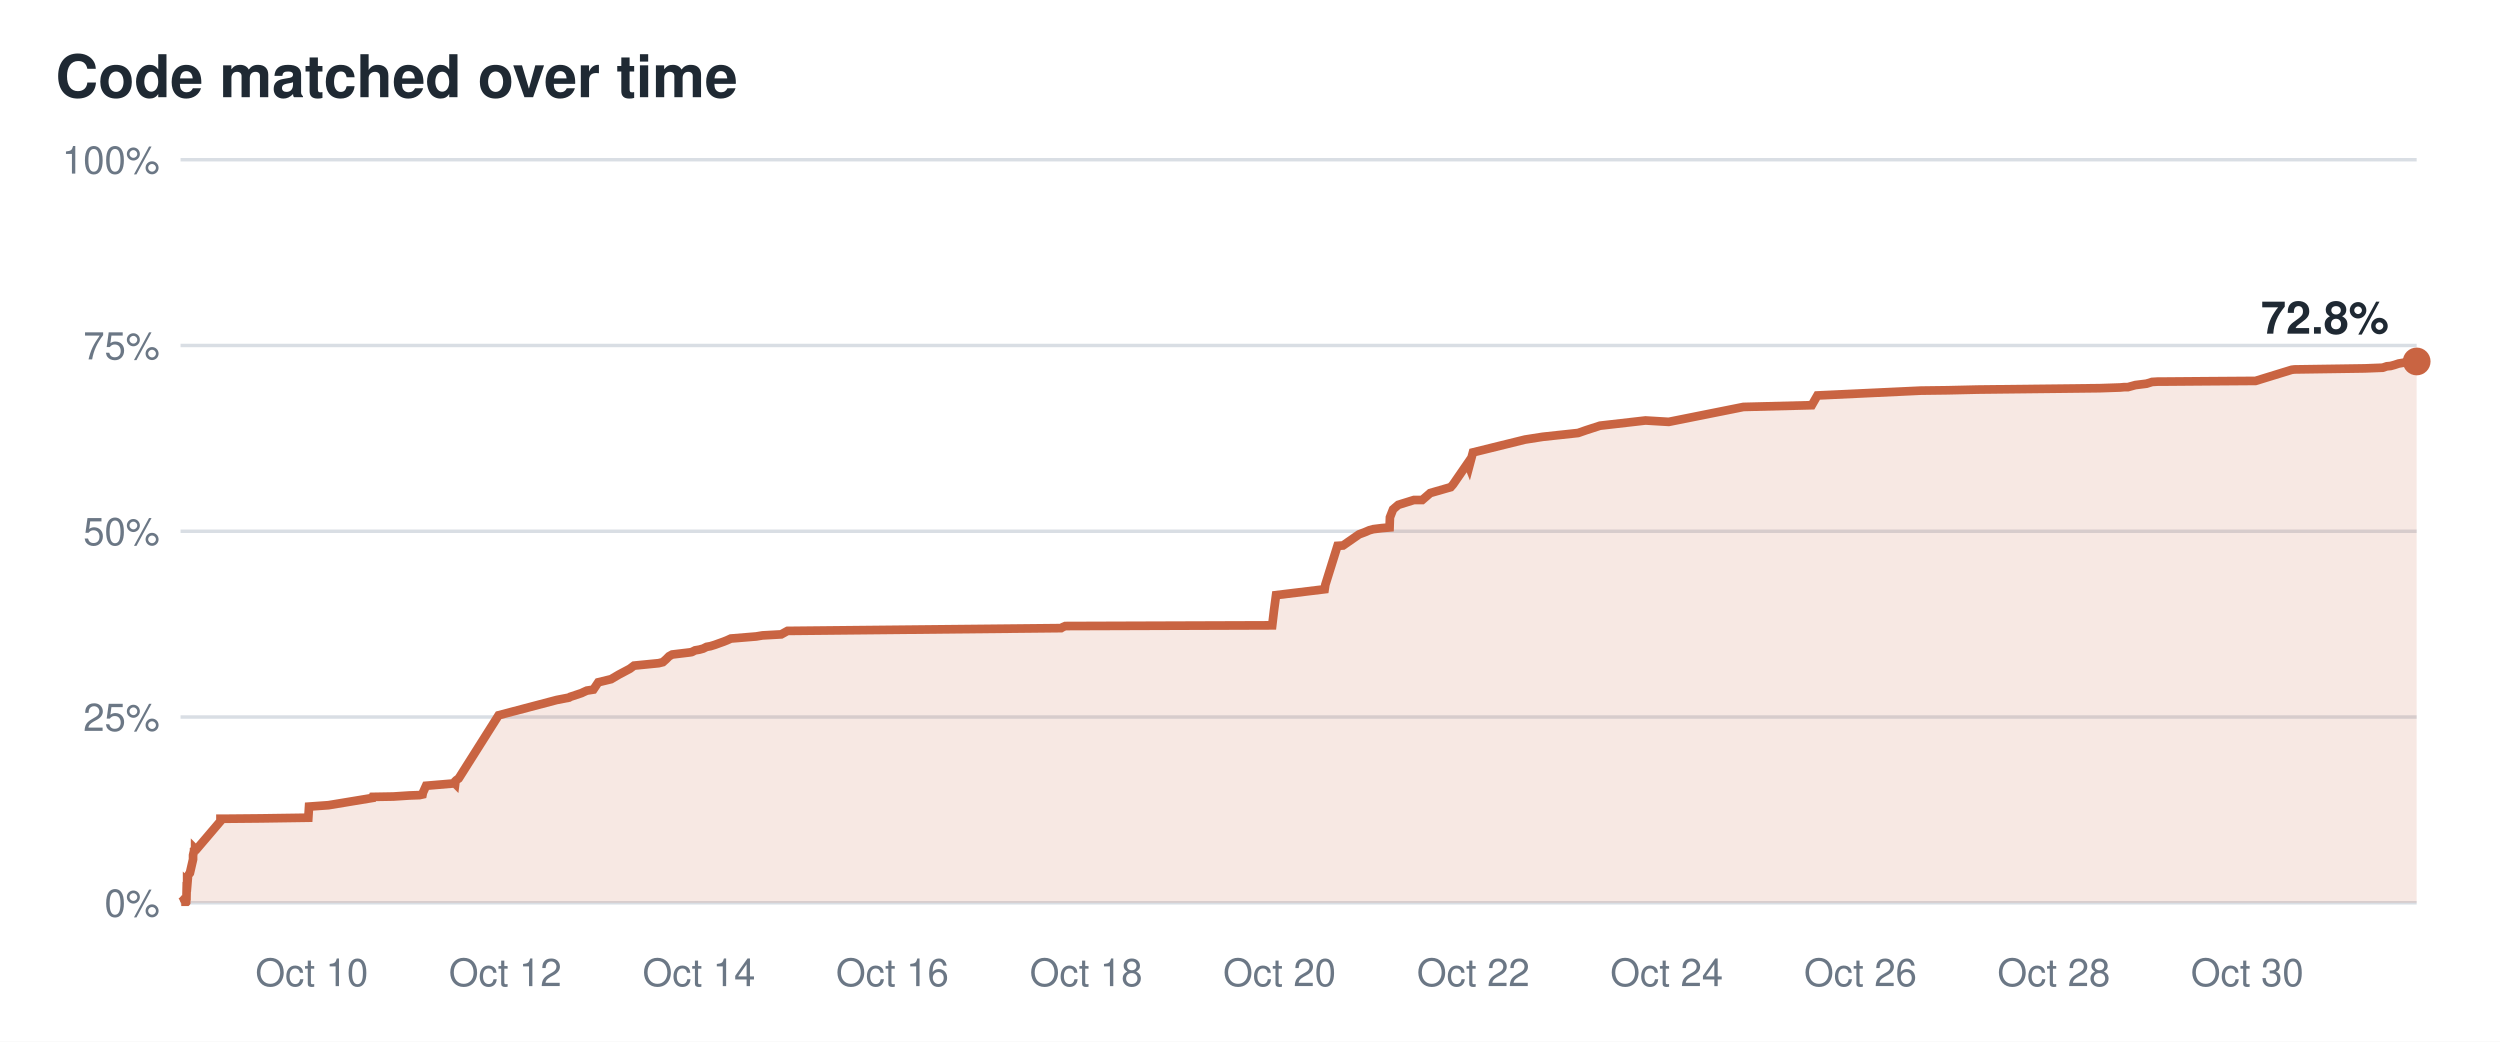
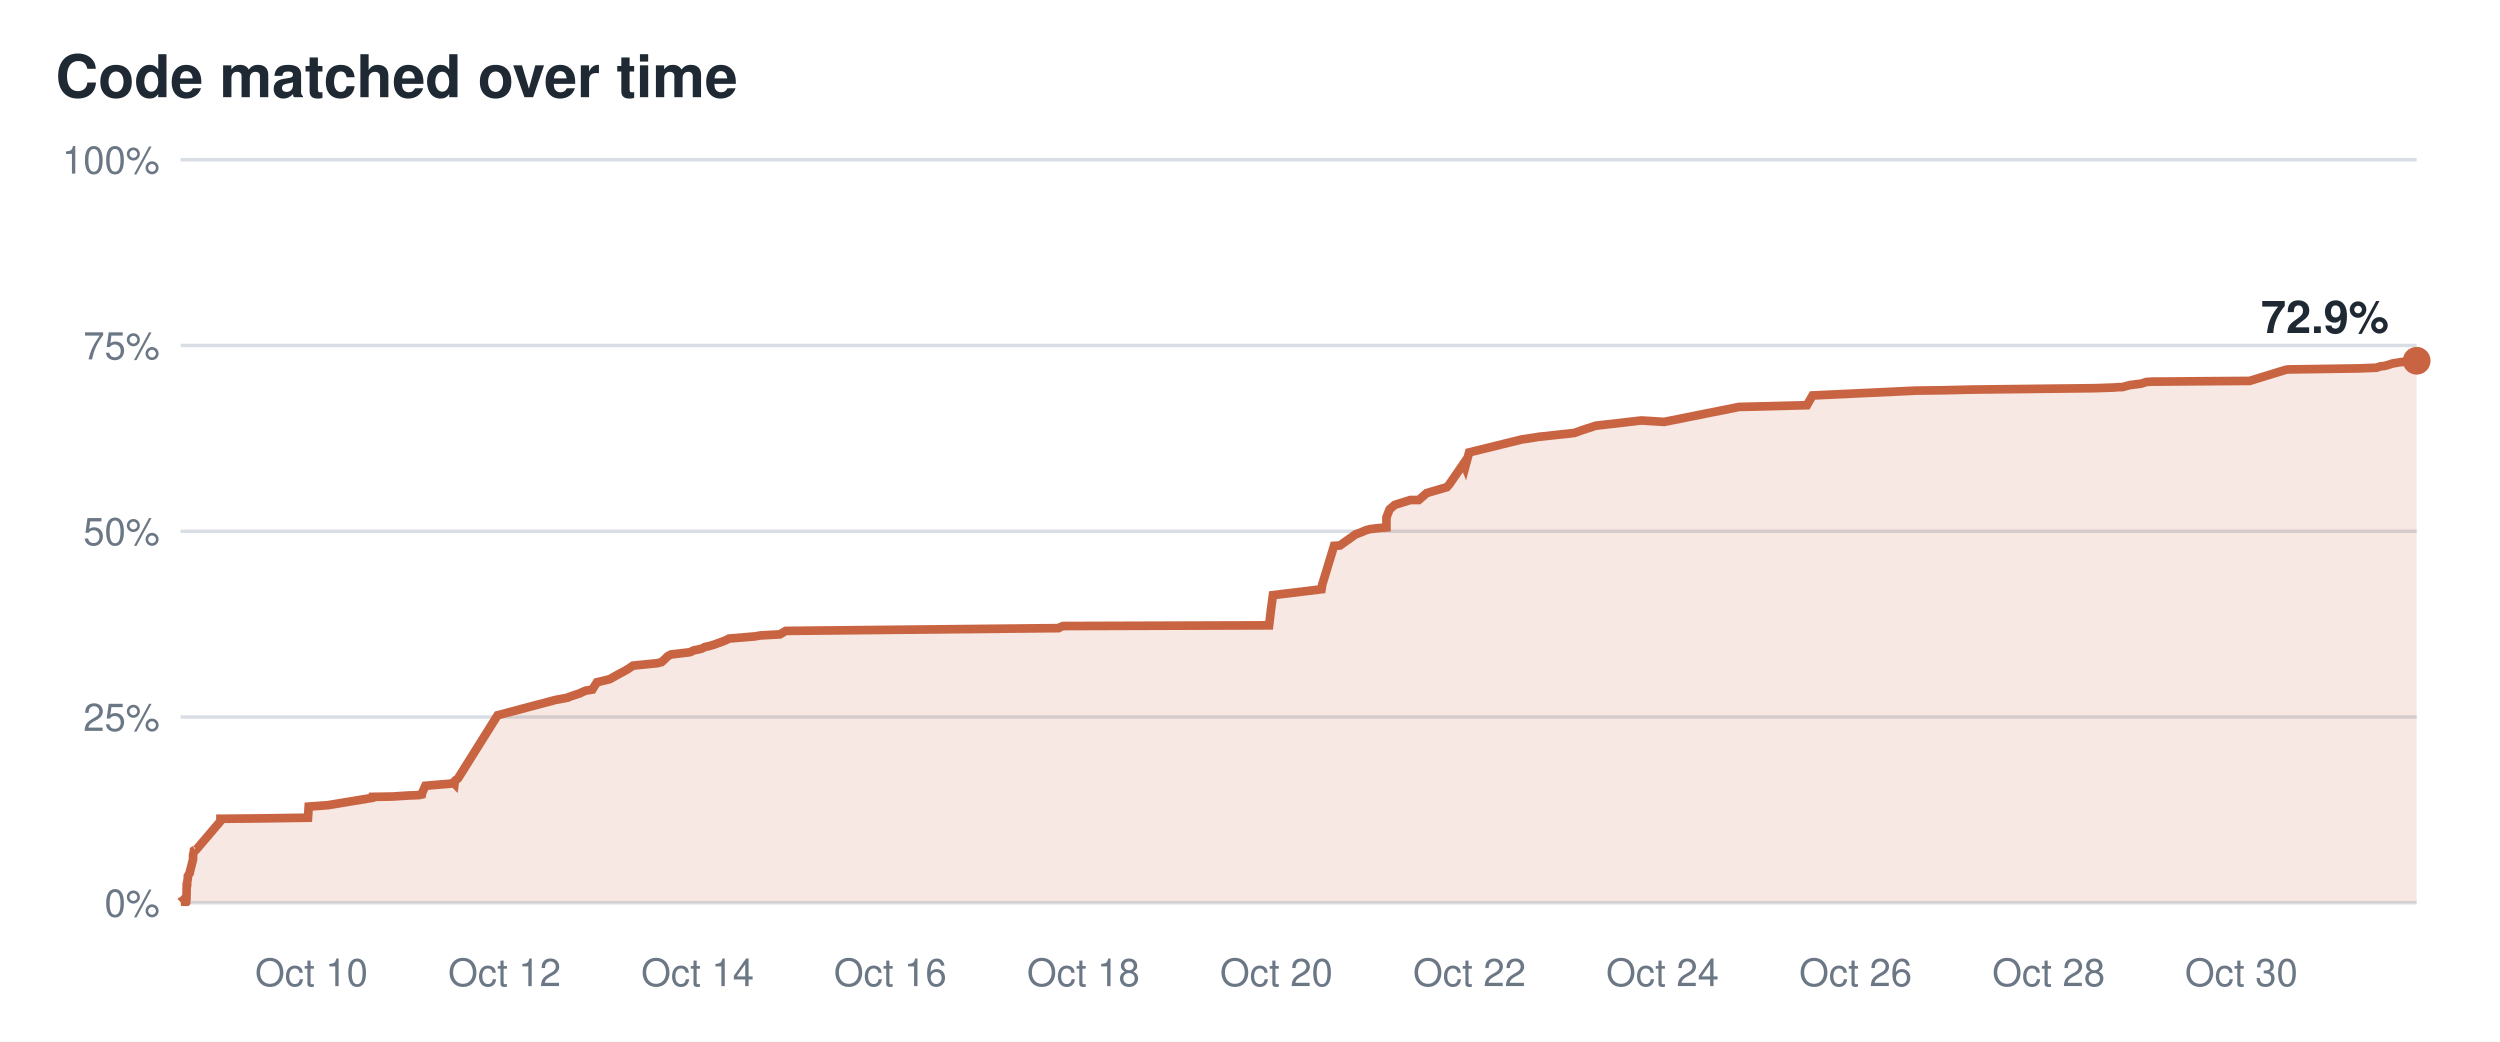
<svg xmlns="http://www.w3.org/2000/svg" viewBox="0 0 720 300" width="720" height="300" font-family="-apple-system,Segoe UI,Helvetica,Arial,sans-serif" role="img" aria-label="Code matched over time">
  <rect width="100%" height="100%" fill="#ffffff" />
  <text x="16" y="28" font-size="17" font-weight="600" fill="#1f2933">Code matched over time</text>
  <line x1="52" y1="260.0" x2="696" y2="260.0" stroke="#d9dee4" />
  <text x="46" y="264.0" font-size="11" fill="#6b7785" text-anchor="end">0%</text>
  <line x1="52" y1="206.5" x2="696" y2="206.5" stroke="#d9dee4" />
  <text x="46" y="210.5" font-size="11" fill="#6b7785" text-anchor="end">25%</text>
  <line x1="52" y1="153.0" x2="696" y2="153.0" stroke="#d9dee4" />
  <text x="46" y="157.0" font-size="11" fill="#6b7785" text-anchor="end">50%</text>
  <line x1="52" y1="99.5" x2="696" y2="99.5" stroke="#d9dee4" />
  <text x="46" y="103.5" font-size="11" fill="#6b7785" text-anchor="end">75%</text>
  <line x1="52" y1="46.0" x2="696" y2="46.0" stroke="#d9dee4" />
  <text x="46" y="50.0" font-size="11" fill="#6b7785" text-anchor="end">100%</text>
-   <text x="89.8" y="284" font-size="11" fill="#6b7785" text-anchor="middle">Oct 10</text>
-   <text x="145.5" y="284" font-size="11" fill="#6b7785" text-anchor="middle">Oct 12</text>
-   <text x="201.3" y="284" font-size="11" fill="#6b7785" text-anchor="middle">Oct 14</text>
-   <text x="257.0" y="284" font-size="11" fill="#6b7785" text-anchor="middle">Oct 16</text>
-   <text x="312.8" y="284" font-size="11" fill="#6b7785" text-anchor="middle">Oct 18</text>
-   <text x="368.5" y="284" font-size="11" fill="#6b7785" text-anchor="middle">Oct 20</text>
-   <text x="424.3" y="284" font-size="11" fill="#6b7785" text-anchor="middle">Oct 22</text>
-   <text x="480.0" y="284" font-size="11" fill="#6b7785" text-anchor="middle">Oct 24</text>
-   <text x="535.8" y="284" font-size="11" fill="#6b7785" text-anchor="middle">Oct 26</text>
-   <text x="591.5" y="284" font-size="11" fill="#6b7785" text-anchor="middle">Oct 28</text>
-   <text x="647.2" y="284" font-size="11" fill="#6b7785" text-anchor="middle">Oct 30</text>
-   <polygon points="52.0,260.0 52.0,259.8 52.2,259.7 52.2,259.7 52.2,259.7 53.0,259.7 53.1,259.7 53.1,259.7 53.1,259.7 53.1,259.6 53.1,259.6 53.2,259.6 53.2,259.6 53.2,259.6 53.2,259.5 53.2,259.5 53.2,259.5 53.3,259.5 53.3,259.5 53.3,259.4 53.3,259.4 53.3,259.4 53.4,259.4 53.4,259.4 53.4,259.3 53.4,259.3 53.4,259.3 53.5,259.3 53.5,259.2 53.5,259.2 53.5,259.2 53.5,259.1 53.6,259.1 53.6,259.0 53.6,259.0 53.6,258.9 53.6,258.9 53.7,258.8 53.7,258.8 53.7,258.7 53.7,258.7 53.7,258.6 53.8,254.0 53.9,255.4 53.9,254.0 53.9,254.0 54.0,254.1 54.1,252.9 54.1,252.3 54.6,251.5 54.7,251.4 55.6,247.5 55.6,247.1 55.6,246.3 55.9,245.0 55.9,244.9 56.2,244.7 56.2,244.7 56.2,244.6 56.2,244.5 56.3,244.6 56.3,244.6 56.4,244.6 56.6,244.6 63.5,236.5 63.5,235.9 63.5,235.8 64.5,235.8 64.7,235.8 75.3,235.7 88.8,235.5 89.0,232.3 94.6,231.9 107.3,229.8 107.4,229.5 113.3,229.4 117.9,229.1 120.6,229.0 120.8,229.0 121.7,228.8 121.8,228.3 122.7,226.3 131.0,225.6 131.1,225.7 131.2,224.9 131.4,224.7 132.1,224.2 143.6,206.0 160.3,201.6 163.9,200.9 164.2,200.7 167.5,199.6 167.9,199.4 169.0,198.9 170.9,198.6 172.3,196.5 176.0,195.6 178.2,194.3 179.9,193.4 181.4,192.6 182.6,191.7 189.7,191.0 190.9,190.7 191.8,189.9 192.7,189.0 193.6,188.5 198.6,187.9 199.2,187.8 200.2,187.3 201.4,187.1 202.5,186.8 203.5,186.3 204.6,186.1 205.9,185.7 207.0,185.3 208.4,184.8 209.4,184.4 210.5,183.9 217.8,183.3 219.6,183.0 225.0,182.7 226.8,181.7 305.6,180.9 306.1,180.6 306.8,180.3 366.4,180.1 366.9,175.9 366.9,175.9 367.5,171.4 381.5,169.7 381.7,168.4 385.2,157.2 386.8,157.1 391.4,153.9 393.0,153.3 394.4,152.7 395.5,152.4 397.9,152.1 400.2,151.9 400.3,149.0 401.2,146.7 402.7,145.4 407.2,144.0 409.6,144.0 411.1,142.7 411.9,142.0 417.8,140.3 418.5,139.5 422.7,133.4 423.1,134.4 424.2,130.3 439.2,126.6 444.3,125.8 454.5,124.7 456.8,123.9 460.8,122.6 473.9,121.1 480.6,121.5 502.1,117.2 521.8,116.7 523.4,113.9 553.2,112.5 561.0,112.4 569.5,112.2 604.7,111.8 610.6,111.6 611.7,111.5 612.8,111.5 613.9,111.2 615.0,110.9 616.6,110.7 618.2,110.5 619.8,110.0 621.5,109.9 623.2,109.9 635.7,109.8 649.6,109.7 660.0,106.5 660.8,106.4 681.1,106.1 686.2,105.9 687.4,105.5 688.5,105.4 689.6,105.1 690.8,104.7 693.1,104.3 696.0,104.1 696.0,260.0" fill="#c96442" opacity="0.15" />
-   <polyline points="52.0,259.8 52.2,259.7 52.2,259.7 52.2,259.7 53.0,259.7 53.1,259.7 53.1,259.7 53.1,259.7 53.1,259.6 53.1,259.6 53.2,259.6 53.2,259.6 53.2,259.6 53.2,259.5 53.2,259.5 53.2,259.5 53.3,259.5 53.3,259.5 53.3,259.4 53.3,259.4 53.3,259.4 53.4,259.4 53.4,259.4 53.4,259.3 53.4,259.3 53.4,259.3 53.5,259.3 53.5,259.2 53.5,259.2 53.5,259.2 53.5,259.1 53.6,259.1 53.6,259.0 53.6,259.0 53.6,258.9 53.6,258.9 53.7,258.8 53.7,258.8 53.7,258.7 53.7,258.7 53.7,258.6 53.8,254.0 53.9,255.4 53.9,254.0 53.9,254.0 54.0,254.1 54.1,252.9 54.1,252.3 54.6,251.5 54.7,251.4 55.6,247.5 55.6,247.1 55.6,246.3 55.9,245.0 55.9,244.9 56.2,244.7 56.2,244.7 56.2,244.6 56.2,244.5 56.3,244.6 56.3,244.6 56.4,244.6 56.6,244.6 63.5,236.5 63.5,235.9 63.5,235.8 64.5,235.8 64.7,235.8 75.3,235.7 88.8,235.5 89.0,232.3 94.6,231.9 107.3,229.8 107.4,229.5 113.3,229.4 117.9,229.1 120.6,229.0 120.8,229.0 121.7,228.8 121.8,228.3 122.7,226.3 131.0,225.6 131.1,225.7 131.2,224.9 131.4,224.7 132.1,224.2 143.6,206.0 160.3,201.6 163.9,200.9 164.2,200.7 167.5,199.6 167.9,199.4 169.0,198.9 170.9,198.6 172.3,196.5 176.0,195.6 178.2,194.3 179.9,193.4 181.4,192.6 182.6,191.7 189.7,191.0 190.9,190.7 191.8,189.9 192.7,189.0 193.6,188.5 198.6,187.9 199.2,187.8 200.2,187.3 201.4,187.1 202.5,186.8 203.5,186.3 204.6,186.1 205.9,185.7 207.0,185.3 208.4,184.8 209.4,184.4 210.5,183.9 217.8,183.3 219.6,183.0 225.0,182.7 226.8,181.7 305.6,180.9 306.1,180.6 306.8,180.3 366.4,180.1 366.9,175.9 366.9,175.9 367.5,171.4 381.5,169.7 381.7,168.4 385.2,157.2 386.8,157.1 391.4,153.9 393.0,153.3 394.4,152.7 395.5,152.4 397.9,152.1 400.2,151.9 400.3,149.0 401.2,146.7 402.7,145.4 407.2,144.0 409.6,144.0 411.1,142.7 411.9,142.0 417.8,140.3 418.5,139.5 422.7,133.4 423.1,134.4 424.2,130.3 439.2,126.6 444.3,125.8 454.5,124.7 456.8,123.9 460.8,122.6 473.9,121.1 480.6,121.5 502.1,117.2 521.8,116.7 523.4,113.9 553.2,112.5 561.0,112.4 569.5,112.2 604.7,111.8 610.6,111.6 611.7,111.5 612.8,111.5 613.9,111.2 615.0,110.9 616.6,110.7 618.2,110.5 619.8,110.0 621.5,109.9 623.2,109.9 635.7,109.8 649.6,109.7 660.0,106.5 660.8,106.4 681.1,106.1 686.2,105.9 687.4,105.5 688.5,105.4 689.6,105.1 690.8,104.7 693.1,104.3 696.0,104.1" fill="none" stroke="#c96442" stroke-width="2.5" />
-   <circle cx="696.0" cy="104.1" r="4" fill="#c96442" />
-   <text x="688.0" y="96.1" font-size="13" font-weight="600" fill="#1f2933" text-anchor="end">72.8%</text>
+   <text x="89.7" y="284" font-size="11" fill="#6b7785" text-anchor="middle">Oct 10</text>
+   <text x="145.3" y="284" font-size="11" fill="#6b7785" text-anchor="middle">Oct 12</text>
+   <text x="200.9" y="284" font-size="11" fill="#6b7785" text-anchor="middle">Oct 14</text>
+   <text x="256.4" y="284" font-size="11" fill="#6b7785" text-anchor="middle">Oct 16</text>
+   <text x="312.0" y="284" font-size="11" fill="#6b7785" text-anchor="middle">Oct 18</text>
+   <text x="367.6" y="284" font-size="11" fill="#6b7785" text-anchor="middle">Oct 20</text>
+   <text x="423.2" y="284" font-size="11" fill="#6b7785" text-anchor="middle">Oct 22</text>
+   <text x="478.8" y="284" font-size="11" fill="#6b7785" text-anchor="middle">Oct 24</text>
+   <text x="534.4" y="284" font-size="11" fill="#6b7785" text-anchor="middle">Oct 26</text>
+   <text x="590.0" y="284" font-size="11" fill="#6b7785" text-anchor="middle">Oct 28</text>
+   <text x="645.5" y="284" font-size="11" fill="#6b7785" text-anchor="middle">Oct 30</text>
+   <polygon points="52.0,260.0 52.0,259.8 52.1,259.7 52.2,259.7 52.2,259.7 53.0,259.7 53.1,259.7 53.1,259.7 53.1,259.7 53.1,259.6 53.1,259.6 53.1,259.6 53.2,259.6 53.2,259.6 53.2,259.5 53.2,259.5 53.2,259.5 53.3,259.5 53.3,259.5 53.3,259.4 53.3,259.4 53.3,259.4 53.4,259.4 53.4,259.4 53.4,259.3 53.4,259.3 53.4,259.3 53.5,259.3 53.5,259.2 53.5,259.2 53.5,259.2 53.5,259.1 53.6,259.1 53.6,259.0 53.6,259.0 53.6,258.9 53.6,258.9 53.7,258.8 53.7,258.8 53.7,258.7 53.7,258.7 53.7,258.6 53.8,254.0 53.9,255.4 53.9,254.0 53.9,254.0 53.9,254.1 54.1,252.9 54.1,252.3 54.6,251.5 54.6,251.4 55.6,247.5 55.6,247.1 55.6,246.3 55.9,245.0 55.9,244.9 56.2,244.7 56.2,244.7 56.2,244.6 56.2,244.5 56.2,244.6 56.3,244.6 56.4,244.6 56.6,244.6 63.5,236.5 63.5,235.9 63.5,235.8 64.4,235.8 64.7,235.8 75.2,235.7 88.7,235.5 88.9,232.3 94.4,231.9 107.1,229.8 107.2,229.5 113.1,229.4 117.7,229.1 120.4,229.0 120.6,229.0 121.5,228.8 121.6,228.3 122.5,226.3 130.8,225.6 130.9,225.7 131.0,224.9 131.2,224.7 131.9,224.2 143.3,206.0 159.9,201.6 163.6,200.9 163.9,200.7 167.2,199.6 167.5,199.4 168.7,198.9 170.6,198.6 171.9,196.5 175.6,195.6 177.9,194.3 179.6,193.4 181.0,192.6 182.3,191.7 189.3,191.0 190.5,190.7 191.4,189.9 192.3,189.0 193.2,188.5 198.2,187.9 198.8,187.8 199.8,187.3 200.9,187.1 202.1,186.8 203.1,186.3 204.1,186.1 205.5,185.7 206.6,185.3 208.0,184.8 209.0,184.4 210.0,183.9 217.3,183.3 219.1,183.0 224.6,182.7 226.3,181.7 304.9,180.9 305.4,180.6 306.1,180.3 365.5,180.1 366.0,175.9 366.0,175.9 366.6,171.4 380.6,169.7 380.8,168.4 384.2,157.2 385.9,157.1 390.4,153.9 392.0,153.3 393.4,152.7 394.5,152.4 396.9,152.1 399.3,151.9 399.3,149.0 400.2,146.7 401.7,145.4 406.2,144.0 408.6,144.0 410.1,142.7 410.9,142.0 416.7,140.3 417.4,139.5 421.6,133.4 422.0,134.4 423.1,130.3 438.1,126.6 443.2,125.8 453.4,124.7 455.6,123.9 459.6,122.6 472.7,121.1 479.3,121.5 500.8,117.2 520.4,116.7 522.0,113.9 551.8,112.5 559.5,112.4 568.0,112.2 603.2,111.8 609.0,111.6 610.1,111.5 611.2,111.5 612.3,111.2 613.4,110.9 615.0,110.7 616.6,110.5 618.2,110.0 619.9,109.9 621.5,109.9 634.0,109.8 647.9,109.7 658.3,106.5 659.1,106.4 679.3,106.1 684.4,105.9 685.6,105.5 686.7,105.4 687.8,105.1 689.0,104.7 691.3,104.3 694.2,104.1 696.0,103.9 696.0,260.0" fill="#c96442" opacity="0.15" />
+   <polyline points="52.0,259.8 52.1,259.7 52.2,259.7 52.2,259.7 53.0,259.7 53.1,259.7 53.1,259.7 53.1,259.7 53.1,259.6 53.1,259.6 53.1,259.6 53.2,259.6 53.2,259.6 53.2,259.5 53.2,259.5 53.2,259.5 53.3,259.5 53.3,259.5 53.3,259.4 53.3,259.4 53.3,259.4 53.4,259.4 53.4,259.4 53.4,259.3 53.4,259.3 53.4,259.3 53.5,259.3 53.5,259.2 53.5,259.2 53.5,259.2 53.5,259.1 53.6,259.1 53.6,259.0 53.6,259.0 53.6,258.9 53.6,258.9 53.7,258.8 53.7,258.8 53.7,258.7 53.7,258.7 53.7,258.6 53.8,254.0 53.9,255.4 53.9,254.0 53.9,254.0 53.9,254.1 54.1,252.9 54.1,252.3 54.6,251.5 54.6,251.4 55.6,247.5 55.6,247.1 55.6,246.3 55.9,245.0 55.9,244.9 56.2,244.7 56.2,244.7 56.2,244.6 56.2,244.5 56.2,244.6 56.3,244.6 56.4,244.6 56.6,244.6 63.5,236.5 63.5,235.9 63.5,235.8 64.4,235.8 64.7,235.8 75.2,235.7 88.7,235.5 88.9,232.3 94.4,231.9 107.1,229.8 107.2,229.5 113.1,229.4 117.7,229.1 120.4,229.0 120.6,229.0 121.5,228.8 121.6,228.3 122.5,226.3 130.8,225.6 130.9,225.7 131.0,224.9 131.2,224.7 131.9,224.2 143.3,206.0 159.9,201.6 163.6,200.9 163.9,200.7 167.2,199.6 167.5,199.4 168.7,198.9 170.6,198.6 171.9,196.5 175.6,195.6 177.9,194.3 179.6,193.4 181.0,192.6 182.3,191.7 189.3,191.0 190.5,190.7 191.4,189.9 192.3,189.0 193.2,188.5 198.2,187.9 198.8,187.8 199.8,187.3 200.9,187.1 202.1,186.8 203.1,186.3 204.1,186.1 205.5,185.7 206.6,185.3 208.0,184.8 209.0,184.4 210.0,183.9 217.3,183.3 219.1,183.0 224.6,182.7 226.3,181.7 304.9,180.9 305.4,180.6 306.1,180.3 365.5,180.1 366.0,175.9 366.0,175.9 366.6,171.4 380.6,169.7 380.8,168.4 384.2,157.2 385.9,157.1 390.4,153.9 392.0,153.3 393.4,152.7 394.5,152.4 396.9,152.1 399.3,151.9 399.3,149.0 400.2,146.7 401.7,145.4 406.2,144.0 408.6,144.0 410.1,142.7 410.9,142.0 416.7,140.3 417.4,139.5 421.6,133.4 422.0,134.4 423.1,130.3 438.1,126.6 443.2,125.8 453.4,124.7 455.6,123.9 459.6,122.6 472.7,121.1 479.3,121.5 500.8,117.2 520.4,116.7 522.0,113.9 551.8,112.5 559.5,112.4 568.0,112.2 603.2,111.8 609.0,111.6 610.1,111.5 611.2,111.5 612.3,111.2 613.4,110.9 615.0,110.7 616.6,110.5 618.2,110.0 619.9,109.9 621.5,109.9 634.0,109.8 647.9,109.7 658.3,106.5 659.1,106.4 679.3,106.1 684.4,105.9 685.6,105.5 686.7,105.4 687.8,105.1 689.0,104.7 691.3,104.3 694.2,104.1 696.0,103.9" fill="none" stroke="#c96442" stroke-width="2.5" />
+   <circle cx="696.0" cy="103.9" r="4" fill="#c96442" />
+   <text x="688.0" y="95.9" font-size="13" font-weight="600" fill="#1f2933" text-anchor="end">72.9%</text>
</svg>
